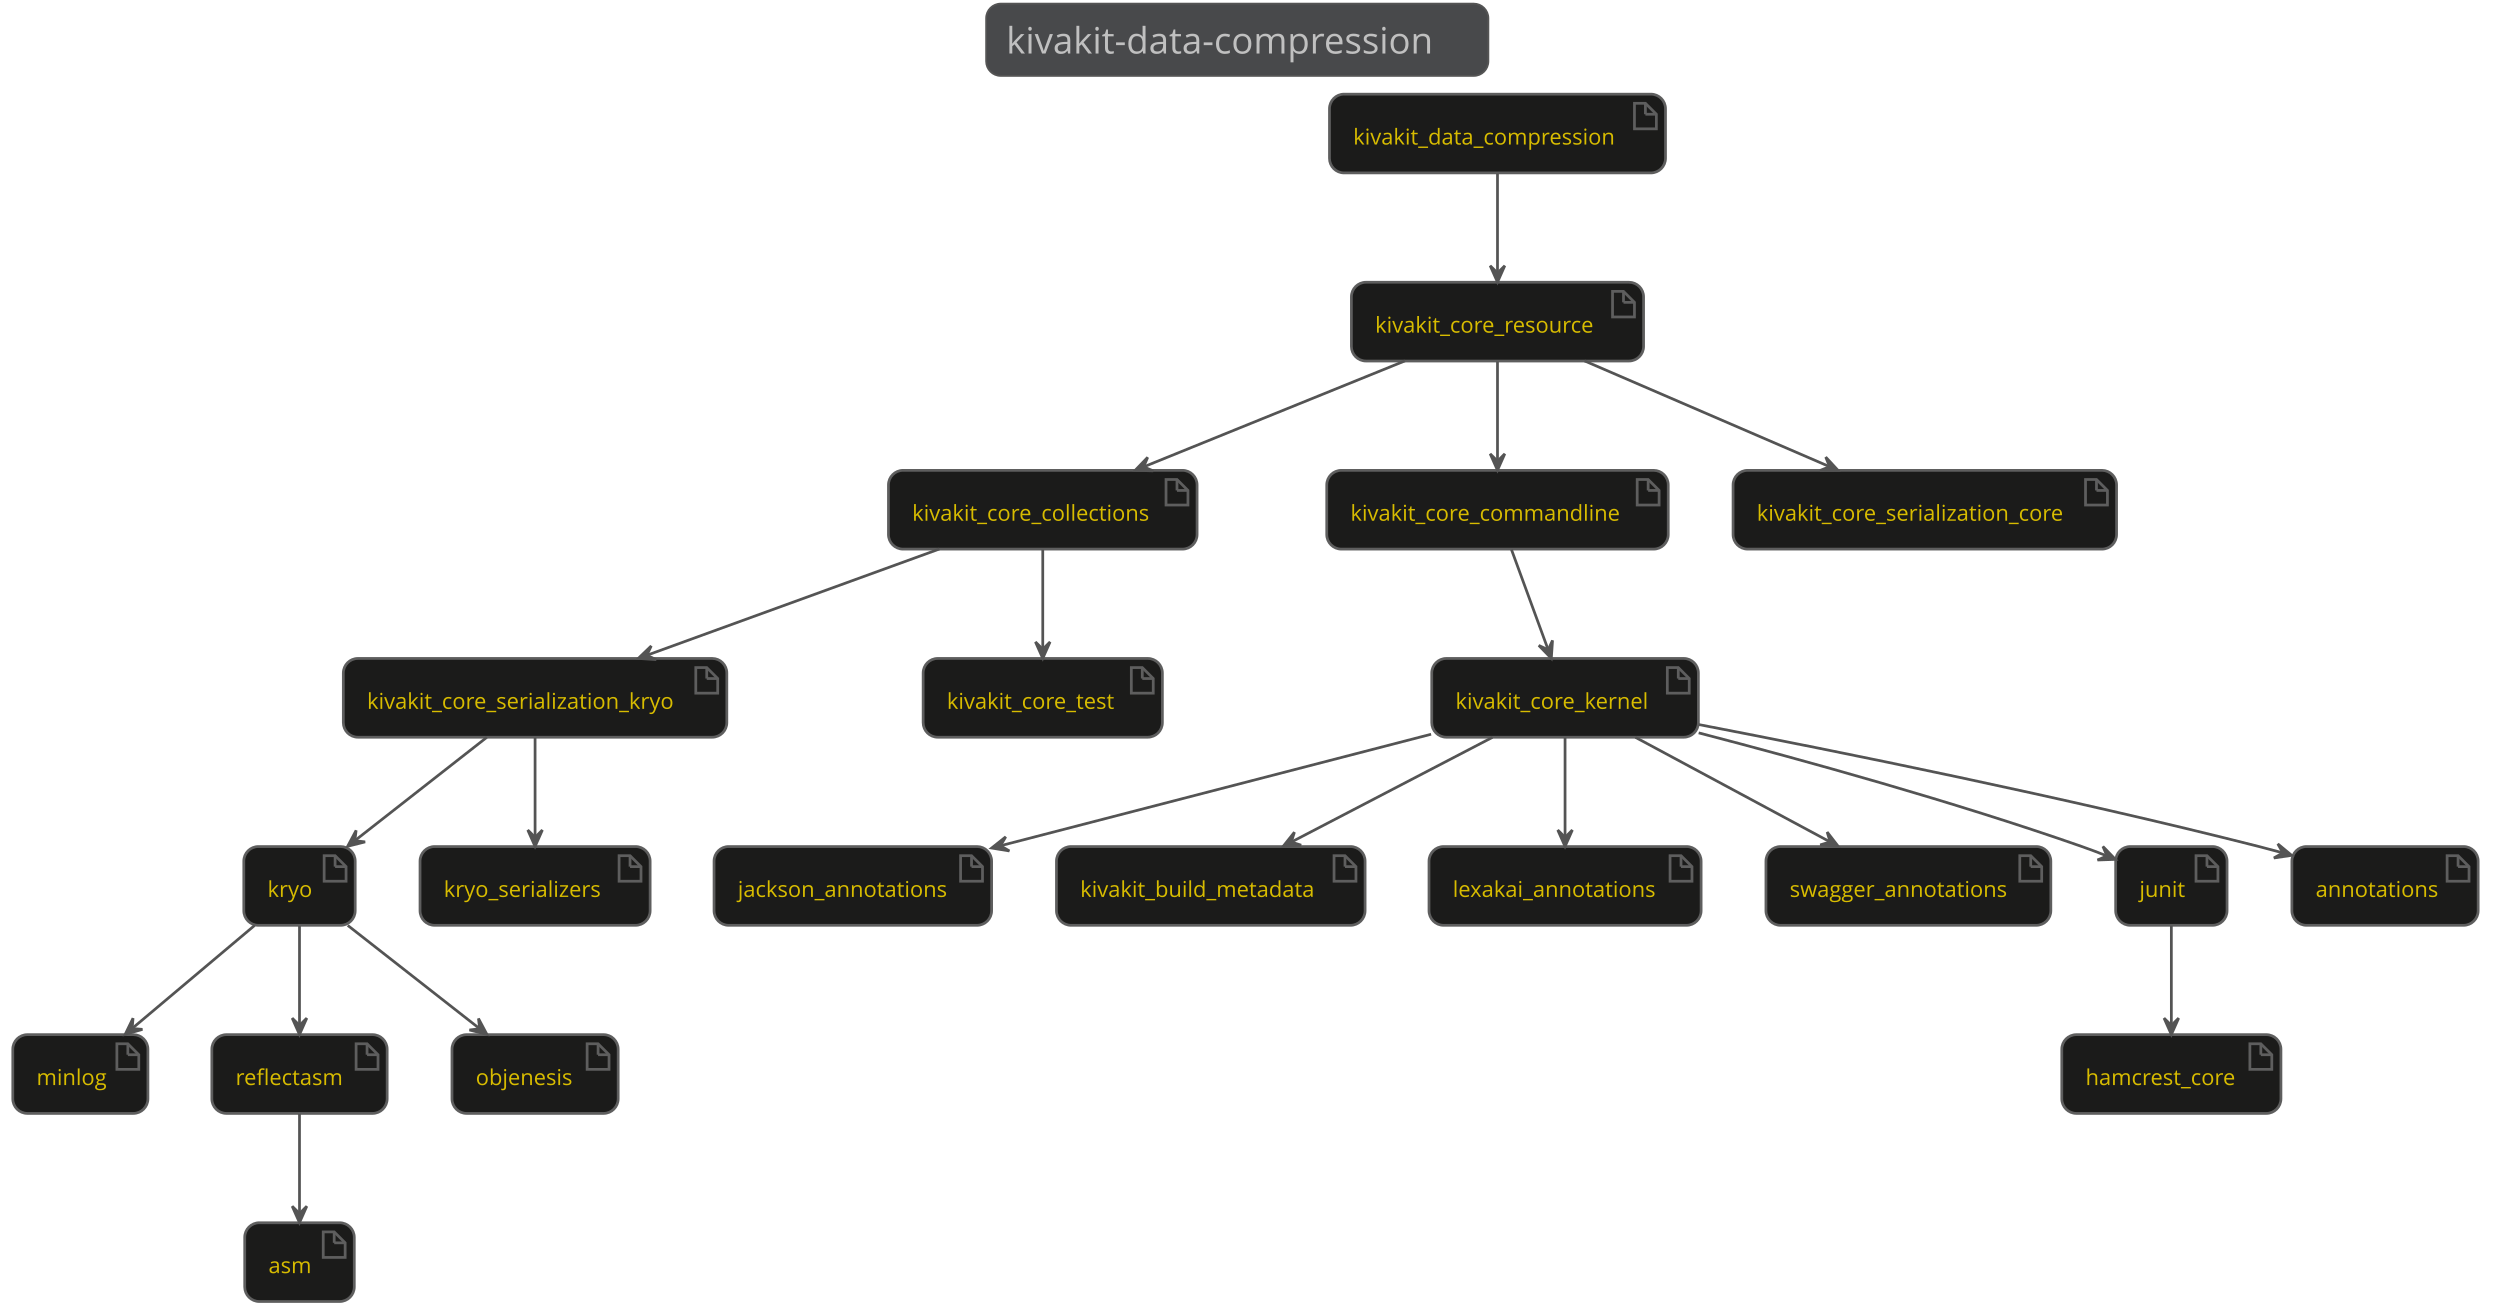
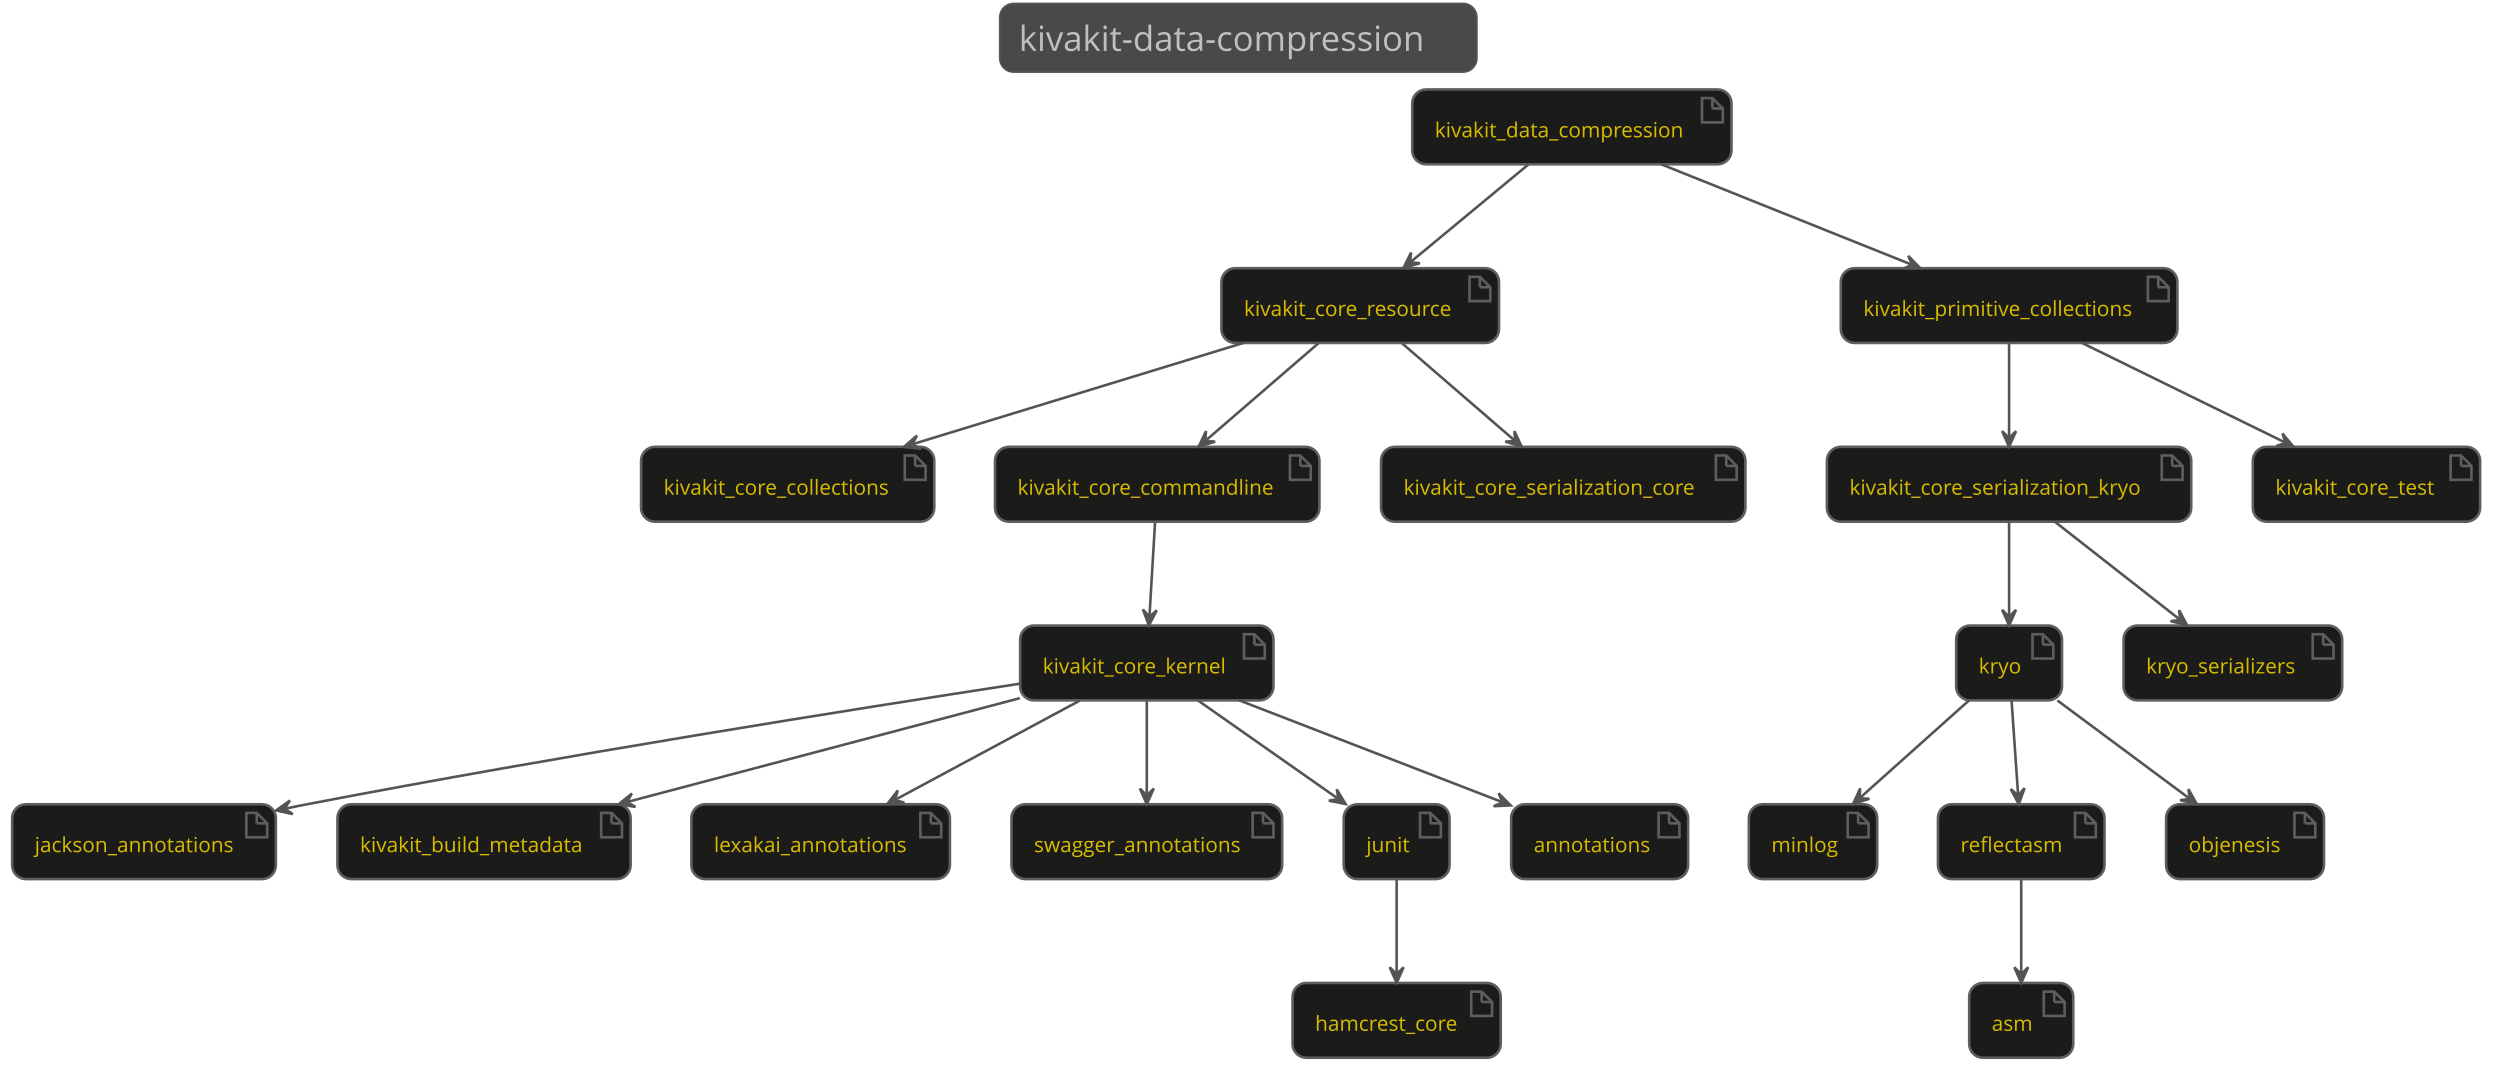
- <svg xmlns="http://www.w3.org/2000/svg" contentScriptType="application/ecmascript" contentStyleType="text/css" height="747.917px" preserveAspectRatio="none" style="width:1426px;height:747px;background:#333333;" version="1.1" viewBox="0 0 1426 747" width="1426.042px" zoomAndPan="magnify">
+ <svg xmlns="http://www.w3.org/2000/svg" contentScriptType="application/ecmascript" contentStyleType="text/css" height="640.625px" preserveAspectRatio="none" style="width:1501px;height:640px;background:#333333;" version="1.1" viewBox="0 0 1501 640" width="1501.042px" zoomAndPan="magnify">
  <defs />
  <g>
-     <rect fill="#48494B" height="41.203" rx="8.333" ry="8.333" style="stroke:#545454;stroke-width:1.042;" width="286.458" x="562.5" y="2.083" />
-     <text fill="#C0C0C0" font-family="Open Sans,Avenir,Nunito,Arial,Helvetica,SansSerif" font-size="20.833" lengthAdjust="spacing" textLength="263.542" x="573.958" y="30.558">kivakit-data-compression</text>
-     <rect fill="#1B1B1A" height="44.93" rx="8.333" ry="8.333" style="stroke:#5E5E5E;stroke-width:1.562;" width="63.542" x="139.062" y="482.87" />
-     <polygon fill="#1B1B1A" points="184.896,488.078,184.896,502.661,197.396,502.661,197.396,494.328,191.146,488.078,184.896,488.078" style="stroke:#5E5E5E;stroke-width:1.562;" />
-     <line style="stroke:#5E5E5E;stroke-width:1.562;" x1="191.146" x2="191.146" y1="488.078" y2="494.328" />
-     <line style="stroke:#5E5E5E;stroke-width:1.562;" x1="197.396" x2="191.146" y1="494.328" y2="494.328" />
-     <text fill="#D8BC00" font-family="Open Sans,Avenir,Nunito,Arial,Helvetica,SansSerif" font-size="12.5" lengthAdjust="spacing" textLength="26.042" x="152.604" y="511.621">kryo</text>
-     <rect fill="#1B1B1A" height="44.93" rx="8.333" ry="8.333" style="stroke:#5E5E5E;stroke-width:1.562;" width="77.083" x="7.292" y="590.161" />
-     <polygon fill="#1B1B1A" points="66.667,595.37,66.667,609.953,79.167,609.953,79.167,601.62,72.917,595.37,66.667,595.37" style="stroke:#5E5E5E;stroke-width:1.562;" />
-     <line style="stroke:#5E5E5E;stroke-width:1.562;" x1="72.917" x2="72.917" y1="595.37" y2="601.62" />
-     <line style="stroke:#5E5E5E;stroke-width:1.562;" x1="79.167" x2="72.917" y1="601.62" y2="601.62" />
-     <text fill="#D8BC00" font-family="Open Sans,Avenir,Nunito,Arial,Helvetica,SansSerif" font-size="12.5" lengthAdjust="spacing" textLength="39.583" x="20.833" y="618.913">minlog</text>
-     <rect fill="#1B1B1A" height="44.93" rx="8.333" ry="8.333" style="stroke:#5E5E5E;stroke-width:1.562;" width="100" x="120.833" y="590.161" />
-     <polygon fill="#1B1B1A" points="203.125,595.37,203.125,609.953,215.625,609.953,215.625,601.62,209.375,595.37,203.125,595.37" style="stroke:#5E5E5E;stroke-width:1.562;" />
-     <line style="stroke:#5E5E5E;stroke-width:1.562;" x1="209.375" x2="209.375" y1="595.37" y2="601.62" />
-     <line style="stroke:#5E5E5E;stroke-width:1.562;" x1="215.625" x2="209.375" y1="601.62" y2="601.62" />
-     <text fill="#D8BC00" font-family="Open Sans,Avenir,Nunito,Arial,Helvetica,SansSerif" font-size="12.5" lengthAdjust="spacing" textLength="62.5" x="134.375" y="618.913">reflectasm</text>
-     <rect fill="#1B1B1A" height="44.93" rx="8.333" ry="8.333" style="stroke:#5E5E5E;stroke-width:1.562;" width="158.333" x="407.292" y="482.87" />
-     <polygon fill="#1B1B1A" points="547.917,488.078,547.917,502.661,560.417,502.661,560.417,494.328,554.167,488.078,547.917,488.078" style="stroke:#5E5E5E;stroke-width:1.562;" />
-     <line style="stroke:#5E5E5E;stroke-width:1.562;" x1="554.167" x2="554.167" y1="488.078" y2="494.328" />
-     <line style="stroke:#5E5E5E;stroke-width:1.562;" x1="560.417" x2="554.167" y1="494.328" y2="494.328" />
-     <text fill="#D8BC00" font-family="Open Sans,Avenir,Nunito,Arial,Helvetica,SansSerif" font-size="12.5" lengthAdjust="spacing" textLength="120.833" x="420.833" y="511.621">jackson_annotations</text>
-     <rect fill="#1B1B1A" height="44.93" rx="8.333" ry="8.333" style="stroke:#5E5E5E;stroke-width:1.562;" width="176.042" x="602.604" y="482.87" />
-     <polygon fill="#1B1B1A" points="760.938,488.078,760.938,502.661,773.438,502.661,773.438,494.328,767.188,488.078,760.938,488.078" style="stroke:#5E5E5E;stroke-width:1.562;" />
-     <line style="stroke:#5E5E5E;stroke-width:1.562;" x1="767.188" x2="767.188" y1="488.078" y2="494.328" />
-     <line style="stroke:#5E5E5E;stroke-width:1.562;" x1="773.438" x2="767.188" y1="494.328" y2="494.328" />
-     <text fill="#D8BC00" font-family="Open Sans,Avenir,Nunito,Arial,Helvetica,SansSerif" font-size="12.5" lengthAdjust="spacing" textLength="138.542" x="616.146" y="511.621">kivakit_build_metadata</text>
-     <rect fill="#1B1B1A" height="44.93" rx="8.333" ry="8.333" style="stroke:#5E5E5E;stroke-width:1.562;" width="176.042" x="506.771" y="268.286" />
-     <polygon fill="#1B1B1A" points="665.104,273.495,665.104,288.078,677.604,288.078,677.604,279.745,671.354,273.495,665.104,273.495" style="stroke:#5E5E5E;stroke-width:1.562;" />
-     <line style="stroke:#5E5E5E;stroke-width:1.562;" x1="671.354" x2="671.354" y1="273.495" y2="279.745" />
-     <line style="stroke:#5E5E5E;stroke-width:1.562;" x1="677.604" x2="671.354" y1="279.745" y2="279.745" />
-     <text fill="#D8BC00" font-family="Open Sans,Avenir,Nunito,Arial,Helvetica,SansSerif" font-size="12.5" lengthAdjust="spacing" textLength="138.542" x="520.312" y="297.038">kivakit_core_collections</text>
-     <rect fill="#1B1B1A" height="44.93" rx="8.333" ry="8.333" style="stroke:#5E5E5E;stroke-width:1.562;" width="194.792" x="756.771" y="268.286" />
-     <polygon fill="#1B1B1A" points="933.854,273.495,933.854,288.078,946.354,288.078,946.354,279.745,940.104,273.495,933.854,273.495" style="stroke:#5E5E5E;stroke-width:1.562;" />
-     <line style="stroke:#5E5E5E;stroke-width:1.562;" x1="940.104" x2="940.104" y1="273.495" y2="279.745" />
-     <line style="stroke:#5E5E5E;stroke-width:1.562;" x1="946.354" x2="940.104" y1="279.745" y2="279.745" />
-     <text fill="#D8BC00" font-family="Open Sans,Avenir,Nunito,Arial,Helvetica,SansSerif" font-size="12.5" lengthAdjust="spacing" textLength="157.292" x="770.312" y="297.038">kivakit_core_commandline</text>
-     <rect fill="#1B1B1A" height="44.93" rx="8.333" ry="8.333" style="stroke:#5E5E5E;stroke-width:1.562;" width="152.083" x="816.667" y="375.578" />
-     <polygon fill="#1B1B1A" points="951.042,380.786,951.042,395.37,963.542,395.37,963.542,387.036,957.292,380.786,951.042,380.786" style="stroke:#5E5E5E;stroke-width:1.562;" />
-     <line style="stroke:#5E5E5E;stroke-width:1.562;" x1="957.292" x2="957.292" y1="380.786" y2="387.036" />
-     <line style="stroke:#5E5E5E;stroke-width:1.562;" x1="963.542" x2="957.292" y1="387.036" y2="387.036" />
-     <text fill="#D8BC00" font-family="Open Sans,Avenir,Nunito,Arial,Helvetica,SansSerif" font-size="12.5" lengthAdjust="spacing" textLength="114.583" x="830.208" y="404.329">kivakit_core_kernel</text>
-     <rect fill="#1B1B1A" height="44.93" rx="8.333" ry="8.333" style="stroke:#5E5E5E;stroke-width:1.562;" width="166.667" x="770.833" y="160.994" />
-     <polygon fill="#1B1B1A" points="919.792,166.203,919.792,180.786,932.292,180.786,932.292,172.453,926.042,166.203,919.792,166.203" style="stroke:#5E5E5E;stroke-width:1.562;" />
-     <line style="stroke:#5E5E5E;stroke-width:1.562;" x1="926.042" x2="926.042" y1="166.203" y2="172.453" />
-     <line style="stroke:#5E5E5E;stroke-width:1.562;" x1="932.292" x2="926.042" y1="172.453" y2="172.453" />
-     <text fill="#D8BC00" font-family="Open Sans,Avenir,Nunito,Arial,Helvetica,SansSerif" font-size="12.5" lengthAdjust="spacing" textLength="129.167" x="784.375" y="189.746">kivakit_core_resource</text>
-     <rect fill="#1B1B1A" height="44.93" rx="8.333" ry="8.333" style="stroke:#5E5E5E;stroke-width:1.562;" width="218.75" x="988.542" y="268.286" />
-     <polygon fill="#1B1B1A" points="1189.583,273.495,1189.583,288.078,1202.083,288.078,1202.083,279.745,1195.833,273.495,1189.583,273.495" style="stroke:#5E5E5E;stroke-width:1.562;" />
-     <line style="stroke:#5E5E5E;stroke-width:1.562;" x1="1195.833" x2="1195.833" y1="273.495" y2="279.745" />
-     <line style="stroke:#5E5E5E;stroke-width:1.562;" x1="1202.083" x2="1195.833" y1="279.745" y2="279.745" />
-     <text fill="#D8BC00" font-family="Open Sans,Avenir,Nunito,Arial,Helvetica,SansSerif" font-size="12.5" lengthAdjust="spacing" textLength="181.25" x="1002.083" y="297.038">kivakit_core_serialization_core</text>
-     <rect fill="#1B1B1A" height="44.93" rx="8.333" ry="8.333" style="stroke:#5E5E5E;stroke-width:1.562;" width="218.75" x="195.833" y="375.578" />
-     <polygon fill="#1B1B1A" points="396.875,380.786,396.875,395.37,409.375,395.37,409.375,387.036,403.125,380.786,396.875,380.786" style="stroke:#5E5E5E;stroke-width:1.562;" />
-     <line style="stroke:#5E5E5E;stroke-width:1.562;" x1="403.125" x2="403.125" y1="380.786" y2="387.036" />
-     <line style="stroke:#5E5E5E;stroke-width:1.562;" x1="409.375" x2="403.125" y1="387.036" y2="387.036" />
-     <text fill="#D8BC00" font-family="Open Sans,Avenir,Nunito,Arial,Helvetica,SansSerif" font-size="12.5" lengthAdjust="spacing" textLength="181.25" x="209.375" y="404.329">kivakit_core_serialization_kryo</text>
-     <rect fill="#1B1B1A" height="44.93" rx="8.333" ry="8.333" style="stroke:#5E5E5E;stroke-width:1.562;" width="136.458" x="526.562" y="375.578" />
-     <polygon fill="#1B1B1A" points="645.312,380.786,645.312,395.37,657.812,395.37,657.812,387.036,651.562,380.786,645.312,380.786" style="stroke:#5E5E5E;stroke-width:1.562;" />
-     <line style="stroke:#5E5E5E;stroke-width:1.562;" x1="651.562" x2="651.562" y1="380.786" y2="387.036" />
-     <line style="stroke:#5E5E5E;stroke-width:1.562;" x1="657.812" x2="651.562" y1="387.036" y2="387.036" />
-     <text fill="#D8BC00" font-family="Open Sans,Avenir,Nunito,Arial,Helvetica,SansSerif" font-size="12.5" lengthAdjust="spacing" textLength="98.958" x="540.104" y="404.329">kivakit_core_test</text>
-     <rect fill="#1B1B1A" height="44.93" rx="8.333" ry="8.333" style="stroke:#5E5E5E;stroke-width:1.562;" width="191.667" x="758.333" y="53.703" />
-     <polygon fill="#1B1B1A" points="932.292,58.911,932.292,73.495,944.792,73.495,944.792,65.161,938.542,58.911,932.292,58.911" style="stroke:#5E5E5E;stroke-width:1.562;" />
-     <line style="stroke:#5E5E5E;stroke-width:1.562;" x1="938.542" x2="938.542" y1="58.911" y2="65.161" />
-     <line style="stroke:#5E5E5E;stroke-width:1.562;" x1="944.792" x2="938.542" y1="65.161" y2="65.161" />
-     <text fill="#D8BC00" font-family="Open Sans,Avenir,Nunito,Arial,Helvetica,SansSerif" font-size="12.5" lengthAdjust="spacing" textLength="154.167" x="771.875" y="82.454">kivakit_data_compression</text>
-     <rect fill="#1B1B1A" height="44.93" rx="8.333" ry="8.333" style="stroke:#5E5E5E;stroke-width:1.562;" width="155.208" x="815.104" y="482.87" />
-     <polygon fill="#1B1B1A" points="952.604,488.078,952.604,502.661,965.104,502.661,965.104,494.328,958.854,488.078,952.604,488.078" style="stroke:#5E5E5E;stroke-width:1.562;" />
-     <line style="stroke:#5E5E5E;stroke-width:1.562;" x1="958.854" x2="958.854" y1="488.078" y2="494.328" />
-     <line style="stroke:#5E5E5E;stroke-width:1.562;" x1="965.104" x2="958.854" y1="494.328" y2="494.328" />
-     <text fill="#D8BC00" font-family="Open Sans,Avenir,Nunito,Arial,Helvetica,SansSerif" font-size="12.5" lengthAdjust="spacing" textLength="117.708" x="828.646" y="511.621">lexakai_annotations</text>
-     <rect fill="#1B1B1A" height="44.93" rx="8.333" ry="8.333" style="stroke:#5E5E5E;stroke-width:1.562;" width="131.25" x="239.583" y="482.87" />
-     <polygon fill="#1B1B1A" points="353.125,488.078,353.125,502.661,365.625,502.661,365.625,494.328,359.375,488.078,353.125,488.078" style="stroke:#5E5E5E;stroke-width:1.562;" />
-     <line style="stroke:#5E5E5E;stroke-width:1.562;" x1="359.375" x2="359.375" y1="488.078" y2="494.328" />
-     <line style="stroke:#5E5E5E;stroke-width:1.562;" x1="365.625" x2="359.375" y1="494.328" y2="494.328" />
-     <text fill="#D8BC00" font-family="Open Sans,Avenir,Nunito,Arial,Helvetica,SansSerif" font-size="12.5" lengthAdjust="spacing" textLength="93.75" x="253.125" y="511.621">kryo_serializers</text>
-     <rect fill="#1B1B1A" height="44.93" rx="8.333" ry="8.333" style="stroke:#5E5E5E;stroke-width:1.562;" width="162.5" x="1007.292" y="482.87" />
-     <polygon fill="#1B1B1A" points="1152.083,488.078,1152.083,502.661,1164.583,502.661,1164.583,494.328,1158.333,488.078,1152.083,488.078" style="stroke:#5E5E5E;stroke-width:1.562;" />
-     <line style="stroke:#5E5E5E;stroke-width:1.562;" x1="1158.333" x2="1158.333" y1="488.078" y2="494.328" />
-     <line style="stroke:#5E5E5E;stroke-width:1.562;" x1="1164.583" x2="1158.333" y1="494.328" y2="494.328" />
-     <text fill="#D8BC00" font-family="Open Sans,Avenir,Nunito,Arial,Helvetica,SansSerif" font-size="12.5" lengthAdjust="spacing" textLength="125" x="1020.833" y="511.621">swagger_annotations</text>
-     <rect fill="#1B1B1A" height="44.93" rx="8.333" ry="8.333" style="stroke:#5E5E5E;stroke-width:1.562;" width="63.542" x="1206.771" y="482.87" />
-     <polygon fill="#1B1B1A" points="1252.604,488.078,1252.604,502.661,1265.104,502.661,1265.104,494.328,1258.854,488.078,1252.604,488.078" style="stroke:#5E5E5E;stroke-width:1.562;" />
-     <line style="stroke:#5E5E5E;stroke-width:1.562;" x1="1258.854" x2="1258.854" y1="488.078" y2="494.328" />
-     <line style="stroke:#5E5E5E;stroke-width:1.562;" x1="1265.104" x2="1258.854" y1="494.328" y2="494.328" />
-     <text fill="#D8BC00" font-family="Open Sans,Avenir,Nunito,Arial,Helvetica,SansSerif" font-size="12.5" lengthAdjust="spacing" textLength="26.042" x="1220.312" y="511.621">junit</text>
-     <rect fill="#1B1B1A" height="44.93" rx="8.333" ry="8.333" style="stroke:#5E5E5E;stroke-width:1.562;" width="125" x="1176.042" y="590.161" />
-     <polygon fill="#1B1B1A" points="1283.333,595.37,1283.333,609.953,1295.833,609.953,1295.833,601.62,1289.583,595.37,1283.333,595.37" style="stroke:#5E5E5E;stroke-width:1.562;" />
-     <line style="stroke:#5E5E5E;stroke-width:1.562;" x1="1289.583" x2="1289.583" y1="595.37" y2="601.62" />
-     <line style="stroke:#5E5E5E;stroke-width:1.562;" x1="1295.833" x2="1289.583" y1="601.62" y2="601.62" />
-     <text fill="#D8BC00" font-family="Open Sans,Avenir,Nunito,Arial,Helvetica,SansSerif" font-size="12.5" lengthAdjust="spacing" textLength="87.5" x="1189.583" y="618.913">hamcrest_core</text>
-     <rect fill="#1B1B1A" height="44.93" rx="8.333" ry="8.333" style="stroke:#5E5E5E;stroke-width:1.562;" width="106.25" x="1307.292" y="482.87" />
-     <polygon fill="#1B1B1A" points="1395.833,488.078,1395.833,502.661,1408.333,502.661,1408.333,494.328,1402.083,488.078,1395.833,488.078" style="stroke:#5E5E5E;stroke-width:1.562;" />
-     <line style="stroke:#5E5E5E;stroke-width:1.562;" x1="1402.083" x2="1402.083" y1="488.078" y2="494.328" />
-     <line style="stroke:#5E5E5E;stroke-width:1.562;" x1="1408.333" x2="1402.083" y1="494.328" y2="494.328" />
-     <text fill="#D8BC00" font-family="Open Sans,Avenir,Nunito,Arial,Helvetica,SansSerif" font-size="12.5" lengthAdjust="spacing" textLength="68.75" x="1320.833" y="511.621">annotations</text>
-     <rect fill="#1B1B1A" height="44.93" rx="8.333" ry="8.333" style="stroke:#5E5E5E;stroke-width:1.562;" width="94.792" x="257.812" y="590.161" />
-     <polygon fill="#1B1B1A" points="334.896,595.37,334.896,609.953,347.396,609.953,347.396,601.62,341.146,595.37,334.896,595.37" style="stroke:#5E5E5E;stroke-width:1.562;" />
-     <line style="stroke:#5E5E5E;stroke-width:1.562;" x1="341.146" x2="341.146" y1="595.37" y2="601.62" />
-     <line style="stroke:#5E5E5E;stroke-width:1.562;" x1="347.396" x2="341.146" y1="601.62" y2="601.62" />
-     <text fill="#D8BC00" font-family="Open Sans,Avenir,Nunito,Arial,Helvetica,SansSerif" font-size="12.5" lengthAdjust="spacing" textLength="57.292" x="271.354" y="618.913">objenesis</text>
-     <rect fill="#1B1B1A" height="44.93" rx="8.333" ry="8.333" style="stroke:#5E5E5E;stroke-width:1.562;" width="62.5" x="139.583" y="697.453" />
-     <polygon fill="#1B1B1A" points="184.375,702.661,184.375,717.245,196.875,717.245,196.875,708.911,190.625,702.661,184.375,702.661" style="stroke:#5E5E5E;stroke-width:1.562;" />
-     <line style="stroke:#5E5E5E;stroke-width:1.562;" x1="190.625" x2="190.625" y1="702.661" y2="708.911" />
-     <line style="stroke:#5E5E5E;stroke-width:1.562;" x1="196.875" x2="190.625" y1="708.911" y2="708.911" />
-     <text fill="#D8BC00" font-family="Open Sans,Avenir,Nunito,Arial,Helvetica,SansSerif" font-size="12.5" lengthAdjust="spacing" textLength="25" x="153.125" y="726.204">asm</text>
-     <path d="M1238.542,528.109 C1238.542,544.578 1238.542,567.276 1238.542,584.828 " fill="none" id="junit-to-hamcrest_core" style="stroke:#545454;stroke-width:1.562;" />
-     <polygon fill="#545454" points="1238.542,590.109,1242.708,580.734,1238.542,584.901,1234.375,580.734,1238.542,590.109" style="stroke:#545454;stroke-width:1.562;" />
-     <path d="M535.844,313.14 C487.396,330.745 418.885,355.63 369.135,373.703 " fill="none" id="kivakit_core_collections-to-kivakit_core_serialization_kryo" style="stroke:#545454;stroke-width:1.562;" />
-     <polygon fill="#545454" points="364.073,375.546,374.306,376.276,368.971,373.775,371.472,368.44,364.073,375.546" style="stroke:#545454;stroke-width:1.562;" />
-     <path d="M594.792,313.526 C594.792,329.995 594.792,352.692 594.792,370.245 " fill="none" id="kivakit_core_collections-to-kivakit_core_test" style="stroke:#545454;stroke-width:1.562;" />
-     <polygon fill="#545454" points="594.792,375.526,598.958,366.151,594.792,370.317,590.625,366.151,594.792,375.526" style="stroke:#545454;stroke-width:1.562;" />
-     <path d="M862.156,313.526 C868.188,329.995 876.5,352.692 882.938,370.245 " fill="none" id="kivakit_core_commandline-to-kivakit_core_kernel" style="stroke:#545454;stroke-width:1.562;" />
-     <polygon fill="#545454" points="884.865,375.526,885.557,365.29,883.075,370.635,877.731,368.153,884.865,375.526" style="stroke:#545454;stroke-width:1.562;" />
-     <path d="M969.01,413.296 C1049.031,428.713 1178.25,454.849 1288.542,482.87 C1292.896,483.974 1297.375,485.171 1301.885,486.411 " fill="none" id="kivakit_core_kernel-to-annotations" style="stroke:#545454;stroke-width:1.562;" />
-     <polygon fill="#545454" points="1307.167,487.89,1299.256,481.358,1302.15,486.491,1297.017,489.385,1307.167,487.89" style="stroke:#545454;stroke-width:1.562;" />
-     <path d="M816.292,418.807 C746.375,436.911 643.104,463.651 570.802,482.38 " fill="none" id="kivakit_core_kernel-to-jackson_annotations" style="stroke:#545454;stroke-width:1.562;" />
-     <polygon fill="#545454" points="565.646,483.713,575.767,485.391,570.687,482.405,573.673,477.325,565.646,483.713" style="stroke:#545454;stroke-width:1.562;" />
-     <path d="M968.917,418.026 C1028.896,433.62 1114.302,457.245 1187.5,482.87 C1192.094,484.474 1196.865,486.286 1201.573,488.151 " fill="none" id="kivakit_core_kernel-to-junit" style="stroke:#545454;stroke-width:1.562;" />
-     <polygon fill="#545454" points="1206.635,490.192,1199.506,482.815,1201.807,488.24,1196.382,490.541,1206.635,490.192" style="stroke:#545454;stroke-width:1.562;" />
-     <path d="M851.323,420.557 C818.083,437.859 771.427,462.151 736.948,480.109 " fill="none" id="kivakit_core_kernel-to-kivakit_build_metadata" style="stroke:#545454;stroke-width:1.562;" />
-     <polygon fill="#545454" points="731.948,482.713,742.187,482.077,736.567,480.307,738.338,474.687,731.948,482.713" style="stroke:#545454;stroke-width:1.562;" />
-     <path d="M892.708,420.817 C892.708,437.286 892.708,459.984 892.708,477.536 " fill="none" id="kivakit_core_kernel-to-lexakai_annotations" style="stroke:#545454;stroke-width:1.562;" />
-     <polygon fill="#545454" points="892.708,482.817,896.875,473.442,892.708,477.609,888.542,473.442,892.708,482.817" style="stroke:#545454;stroke-width:1.562;" />
-     <path d="M932.812,420.557 C965.021,437.859 1010.24,462.151 1043.656,480.109 " fill="none" id="kivakit_core_kernel-to-swagger_annotations" style="stroke:#545454;stroke-width:1.562;" />
-     <polygon fill="#545454" points="1048.49,482.713,1042.214,474.598,1043.905,480.242,1038.26,481.933,1048.49,482.713" style="stroke:#545454;stroke-width:1.562;" />
-     <path d="M801.365,205.849 C758.146,223.38 697.115,248.14 652.594,266.192 " fill="none" id="kivakit_core_resource-to-kivakit_core_collections" style="stroke:#545454;stroke-width:1.562;" />
-     <polygon fill="#545454" points="647.521,268.255,657.775,268.576,652.344,266.29,654.631,260.859,647.521,268.255" style="stroke:#545454;stroke-width:1.562;" />
-     <path d="M854.167,206.234 C854.167,222.703 854.167,245.401 854.167,262.953 " fill="none" id="kivakit_core_resource-to-kivakit_core_commandline" style="stroke:#545454;stroke-width:1.562;" />
-     <polygon fill="#545454" points="854.167,268.234,858.333,258.859,854.167,263.026,850,258.859,854.167,268.234" style="stroke:#545454;stroke-width:1.562;" />
-     <path d="M903.792,205.849 C944.312,223.338 1001.531,248.036 1043.344,266.088 " fill="none" id="kivakit_core_resource-to-kivakit_core_serialization_core" style="stroke:#545454;stroke-width:1.562;" />
-     <polygon fill="#545454" points="1048.365,268.255,1041.397,260.724,1043.58,266.198,1038.106,268.38,1048.365,268.255" style="stroke:#545454;stroke-width:1.562;" />
-     <path d="M277.688,420.557 C255.865,437.651 225.323,461.557 202.49,479.442 " fill="none" id="kivakit_core_serialization_kryo-to-kryo" style="stroke:#545454;stroke-width:1.562;" />
-     <polygon fill="#545454" points="198.312,482.713,208.263,480.217,202.414,479.503,203.127,473.654,198.312,482.713" style="stroke:#545454;stroke-width:1.562;" />
-     <path d="M305.208,420.817 C305.208,437.286 305.208,459.984 305.208,477.536 " fill="none" id="kivakit_core_serialization_kryo-to-kryo_serializers" style="stroke:#545454;stroke-width:1.562;" />
-     <polygon fill="#545454" points="305.208,482.817,309.375,473.442,305.208,477.609,301.042,473.442,305.208,482.817" style="stroke:#545454;stroke-width:1.562;" />
-     <path d="M854.167,98.942 C854.167,115.411 854.167,138.109 854.167,155.661 " fill="none" id="kivakit_data_compression-to-kivakit_core_resource" style="stroke:#545454;stroke-width:1.562;" />
-     <polygon fill="#545454" points="854.167,160.942,858.333,151.567,854.167,155.734,850,151.567,854.167,160.942" style="stroke:#545454;stroke-width:1.562;" />
-     <path d="M145.24,527.849 C125.01,544.87 96.76,568.651 75.542,586.515 " fill="none" id="kryo-to-minlog" style="stroke:#545454;stroke-width:1.562;" />
-     <polygon fill="#545454" points="71.396,590.005,81.25,587.15,75.379,586.649,75.88,580.777,71.396,590.005" style="stroke:#545454;stroke-width:1.562;" />
-     <path d="M198.354,527.849 C220.177,544.942 250.719,568.849 273.552,586.734 " fill="none" id="kryo-to-objenesis" style="stroke:#545454;stroke-width:1.562;" />
-     <polygon fill="#545454" points="277.729,590.005,272.914,580.946,273.628,586.795,267.778,587.508,277.729,590.005" style="stroke:#545454;stroke-width:1.562;" />
-     <path d="M170.833,528.109 C170.833,544.578 170.833,567.276 170.833,584.828 " fill="none" id="kryo-to-reflectasm" style="stroke:#545454;stroke-width:1.562;" />
-     <polygon fill="#545454" points="170.833,590.109,175,580.734,170.833,584.901,166.667,580.734,170.833,590.109" style="stroke:#545454;stroke-width:1.562;" />
-     <path d="M170.833,635.401 C170.833,651.87 170.833,674.567 170.833,692.12 " fill="none" id="reflectasm-to-asm" style="stroke:#545454;stroke-width:1.562;" />
-     <polygon fill="#545454" points="170.833,697.401,175,688.026,170.833,692.192,166.667,688.026,170.833,697.401" style="stroke:#545454;stroke-width:1.562;" />
+     <rect fill="#48494B" height="41.203" rx="8.333" ry="8.333" style="stroke:#545454;stroke-width:1.042;" width="286.458" x="600.26" y="2.083" />
+     <text fill="#C0C0C0" font-family="Open Sans,Avenir,Nunito,Arial,Helvetica,SansSerif" font-size="20.833" lengthAdjust="spacing" textLength="263.542" x="611.719" y="30.558">kivakit-data-compression</text>
+     <rect fill="#1B1B1A" height="44.93" rx="8.333" ry="8.333" style="stroke:#5E5E5E;stroke-width:1.562;" width="63.542" x="1174.479" y="375.578" />
+     <polygon fill="#1B1B1A" points="1220.312,380.786,1220.312,395.37,1232.812,395.37,1232.812,387.036,1226.562,380.786,1220.312,380.786" style="stroke:#5E5E5E;stroke-width:1.562;" />
+     <line style="stroke:#5E5E5E;stroke-width:1.562;" x1="1226.562" x2="1226.562" y1="380.786" y2="387.036" />
+     <line style="stroke:#5E5E5E;stroke-width:1.562;" x1="1232.812" x2="1226.562" y1="387.036" y2="387.036" />
+     <text fill="#D8BC00" font-family="Open Sans,Avenir,Nunito,Arial,Helvetica,SansSerif" font-size="12.5" lengthAdjust="spacing" textLength="26.042" x="1188.021" y="404.329">kryo</text>
+     <rect fill="#1B1B1A" height="44.93" rx="8.333" ry="8.333" style="stroke:#5E5E5E;stroke-width:1.562;" width="77.083" x="1050" y="482.87" />
+     <polygon fill="#1B1B1A" points="1109.375,488.078,1109.375,502.661,1121.875,502.661,1121.875,494.328,1115.625,488.078,1109.375,488.078" style="stroke:#5E5E5E;stroke-width:1.562;" />
+     <line style="stroke:#5E5E5E;stroke-width:1.562;" x1="1115.625" x2="1115.625" y1="488.078" y2="494.328" />
+     <line style="stroke:#5E5E5E;stroke-width:1.562;" x1="1121.875" x2="1115.625" y1="494.328" y2="494.328" />
+     <text fill="#D8BC00" font-family="Open Sans,Avenir,Nunito,Arial,Helvetica,SansSerif" font-size="12.5" lengthAdjust="spacing" textLength="39.583" x="1063.542" y="511.621">minlog</text>
+     <rect fill="#1B1B1A" height="44.93" rx="8.333" ry="8.333" style="stroke:#5E5E5E;stroke-width:1.562;" width="100" x="1163.542" y="482.87" />
+     <polygon fill="#1B1B1A" points="1245.833,488.078,1245.833,502.661,1258.333,502.661,1258.333,494.328,1252.083,488.078,1245.833,488.078" style="stroke:#5E5E5E;stroke-width:1.562;" />
+     <line style="stroke:#5E5E5E;stroke-width:1.562;" x1="1252.083" x2="1252.083" y1="488.078" y2="494.328" />
+     <line style="stroke:#5E5E5E;stroke-width:1.562;" x1="1258.333" x2="1252.083" y1="494.328" y2="494.328" />
+     <text fill="#D8BC00" font-family="Open Sans,Avenir,Nunito,Arial,Helvetica,SansSerif" font-size="12.5" lengthAdjust="spacing" textLength="62.5" x="1177.083" y="511.621">reflectasm</text>
+     <rect fill="#1B1B1A" height="44.93" rx="8.333" ry="8.333" style="stroke:#5E5E5E;stroke-width:1.562;" width="158.333" x="7.292" y="482.87" />
+     <polygon fill="#1B1B1A" points="147.917,488.078,147.917,502.661,160.417,502.661,160.417,494.328,154.167,488.078,147.917,488.078" style="stroke:#5E5E5E;stroke-width:1.562;" />
+     <line style="stroke:#5E5E5E;stroke-width:1.562;" x1="154.167" x2="154.167" y1="488.078" y2="494.328" />
+     <line style="stroke:#5E5E5E;stroke-width:1.562;" x1="160.417" x2="154.167" y1="494.328" y2="494.328" />
+     <text fill="#D8BC00" font-family="Open Sans,Avenir,Nunito,Arial,Helvetica,SansSerif" font-size="12.5" lengthAdjust="spacing" textLength="120.833" x="20.833" y="511.621">jackson_annotations</text>
+     <rect fill="#1B1B1A" height="44.93" rx="8.333" ry="8.333" style="stroke:#5E5E5E;stroke-width:1.562;" width="176.042" x="202.604" y="482.87" />
+     <polygon fill="#1B1B1A" points="360.938,488.078,360.938,502.661,373.438,502.661,373.438,494.328,367.188,488.078,360.938,488.078" style="stroke:#5E5E5E;stroke-width:1.562;" />
+     <line style="stroke:#5E5E5E;stroke-width:1.562;" x1="367.188" x2="367.188" y1="488.078" y2="494.328" />
+     <line style="stroke:#5E5E5E;stroke-width:1.562;" x1="373.438" x2="367.188" y1="494.328" y2="494.328" />
+     <text fill="#D8BC00" font-family="Open Sans,Avenir,Nunito,Arial,Helvetica,SansSerif" font-size="12.5" lengthAdjust="spacing" textLength="138.542" x="216.146" y="511.621">kivakit_build_metadata</text>
+     <rect fill="#1B1B1A" height="44.93" rx="8.333" ry="8.333" style="stroke:#5E5E5E;stroke-width:1.562;" width="176.042" x="384.896" y="268.286" />
+     <polygon fill="#1B1B1A" points="543.229,273.495,543.229,288.078,555.729,288.078,555.729,279.745,549.479,273.495,543.229,273.495" style="stroke:#5E5E5E;stroke-width:1.562;" />
+     <line style="stroke:#5E5E5E;stroke-width:1.562;" x1="549.479" x2="549.479" y1="273.495" y2="279.745" />
+     <line style="stroke:#5E5E5E;stroke-width:1.562;" x1="555.729" x2="549.479" y1="279.745" y2="279.745" />
+     <text fill="#D8BC00" font-family="Open Sans,Avenir,Nunito,Arial,Helvetica,SansSerif" font-size="12.5" lengthAdjust="spacing" textLength="138.542" x="398.438" y="297.038">kivakit_core_collections</text>
+     <rect fill="#1B1B1A" height="44.93" rx="8.333" ry="8.333" style="stroke:#5E5E5E;stroke-width:1.562;" width="194.792" x="597.396" y="268.286" />
+     <polygon fill="#1B1B1A" points="774.479,273.495,774.479,288.078,786.979,288.078,786.979,279.745,780.729,273.495,774.479,273.495" style="stroke:#5E5E5E;stroke-width:1.562;" />
+     <line style="stroke:#5E5E5E;stroke-width:1.562;" x1="780.729" x2="780.729" y1="273.495" y2="279.745" />
+     <line style="stroke:#5E5E5E;stroke-width:1.562;" x1="786.979" x2="780.729" y1="279.745" y2="279.745" />
+     <text fill="#D8BC00" font-family="Open Sans,Avenir,Nunito,Arial,Helvetica,SansSerif" font-size="12.5" lengthAdjust="spacing" textLength="157.292" x="610.938" y="297.038">kivakit_core_commandline</text>
+     <rect fill="#1B1B1A" height="44.93" rx="8.333" ry="8.333" style="stroke:#5E5E5E;stroke-width:1.562;" width="152.083" x="612.5" y="375.578" />
+     <polygon fill="#1B1B1A" points="746.875,380.786,746.875,395.37,759.375,395.37,759.375,387.036,753.125,380.786,746.875,380.786" style="stroke:#5E5E5E;stroke-width:1.562;" />
+     <line style="stroke:#5E5E5E;stroke-width:1.562;" x1="753.125" x2="753.125" y1="380.786" y2="387.036" />
+     <line style="stroke:#5E5E5E;stroke-width:1.562;" x1="759.375" x2="753.125" y1="387.036" y2="387.036" />
+     <text fill="#D8BC00" font-family="Open Sans,Avenir,Nunito,Arial,Helvetica,SansSerif" font-size="12.5" lengthAdjust="spacing" textLength="114.583" x="626.042" y="404.329">kivakit_core_kernel</text>
+     <rect fill="#1B1B1A" height="44.93" rx="8.333" ry="8.333" style="stroke:#5E5E5E;stroke-width:1.562;" width="166.667" x="733.333" y="160.994" />
+     <polygon fill="#1B1B1A" points="882.292,166.203,882.292,180.786,894.792,180.786,894.792,172.453,888.542,166.203,882.292,166.203" style="stroke:#5E5E5E;stroke-width:1.562;" />
+     <line style="stroke:#5E5E5E;stroke-width:1.562;" x1="888.542" x2="888.542" y1="166.203" y2="172.453" />
+     <line style="stroke:#5E5E5E;stroke-width:1.562;" x1="894.792" x2="888.542" y1="172.453" y2="172.453" />
+     <text fill="#D8BC00" font-family="Open Sans,Avenir,Nunito,Arial,Helvetica,SansSerif" font-size="12.5" lengthAdjust="spacing" textLength="129.167" x="746.875" y="189.746">kivakit_core_resource</text>
+     <rect fill="#1B1B1A" height="44.93" rx="8.333" ry="8.333" style="stroke:#5E5E5E;stroke-width:1.562;" width="218.75" x="829.167" y="268.286" />
+     <polygon fill="#1B1B1A" points="1030.208,273.495,1030.208,288.078,1042.708,288.078,1042.708,279.745,1036.458,273.495,1030.208,273.495" style="stroke:#5E5E5E;stroke-width:1.562;" />
+     <line style="stroke:#5E5E5E;stroke-width:1.562;" x1="1036.458" x2="1036.458" y1="273.495" y2="279.745" />
+     <line style="stroke:#5E5E5E;stroke-width:1.562;" x1="1042.708" x2="1036.458" y1="279.745" y2="279.745" />
+     <text fill="#D8BC00" font-family="Open Sans,Avenir,Nunito,Arial,Helvetica,SansSerif" font-size="12.5" lengthAdjust="spacing" textLength="181.25" x="842.708" y="297.038">kivakit_core_serialization_core</text>
+     <rect fill="#1B1B1A" height="44.93" rx="8.333" ry="8.333" style="stroke:#5E5E5E;stroke-width:1.562;" width="218.75" x="1096.875" y="268.286" />
+     <polygon fill="#1B1B1A" points="1297.917,273.495,1297.917,288.078,1310.417,288.078,1310.417,279.745,1304.167,273.495,1297.917,273.495" style="stroke:#5E5E5E;stroke-width:1.562;" />
+     <line style="stroke:#5E5E5E;stroke-width:1.562;" x1="1304.167" x2="1304.167" y1="273.495" y2="279.745" />
+     <line style="stroke:#5E5E5E;stroke-width:1.562;" x1="1310.417" x2="1304.167" y1="279.745" y2="279.745" />
+     <text fill="#D8BC00" font-family="Open Sans,Avenir,Nunito,Arial,Helvetica,SansSerif" font-size="12.5" lengthAdjust="spacing" textLength="181.25" x="1110.417" y="297.038">kivakit_core_serialization_kryo</text>
+     <rect fill="#1B1B1A" height="44.93" rx="8.333" ry="8.333" style="stroke:#5E5E5E;stroke-width:1.562;" width="136.458" x="1352.604" y="268.286" />
+     <polygon fill="#1B1B1A" points="1471.354,273.495,1471.354,288.078,1483.854,288.078,1483.854,279.745,1477.604,273.495,1471.354,273.495" style="stroke:#5E5E5E;stroke-width:1.562;" />
+     <line style="stroke:#5E5E5E;stroke-width:1.562;" x1="1477.604" x2="1477.604" y1="273.495" y2="279.745" />
+     <line style="stroke:#5E5E5E;stroke-width:1.562;" x1="1483.854" x2="1477.604" y1="279.745" y2="279.745" />
+     <text fill="#D8BC00" font-family="Open Sans,Avenir,Nunito,Arial,Helvetica,SansSerif" font-size="12.5" lengthAdjust="spacing" textLength="98.958" x="1366.146" y="297.038">kivakit_core_test</text>
+     <rect fill="#1B1B1A" height="44.93" rx="8.333" ry="8.333" style="stroke:#5E5E5E;stroke-width:1.562;" width="191.667" x="847.917" y="53.703" />
+     <polygon fill="#1B1B1A" points="1021.875,58.911,1021.875,73.495,1034.375,73.495,1034.375,65.161,1028.125,58.911,1021.875,58.911" style="stroke:#5E5E5E;stroke-width:1.562;" />
+     <line style="stroke:#5E5E5E;stroke-width:1.562;" x1="1028.125" x2="1028.125" y1="58.911" y2="65.161" />
+     <line style="stroke:#5E5E5E;stroke-width:1.562;" x1="1034.375" x2="1028.125" y1="65.161" y2="65.161" />
+     <text fill="#D8BC00" font-family="Open Sans,Avenir,Nunito,Arial,Helvetica,SansSerif" font-size="12.5" lengthAdjust="spacing" textLength="154.167" x="861.458" y="82.454">kivakit_data_compression</text>
+     <rect fill="#1B1B1A" height="44.93" rx="8.333" ry="8.333" style="stroke:#5E5E5E;stroke-width:1.562;" width="202.083" x="1105.208" y="160.994" />
+     <polygon fill="#1B1B1A" points="1289.583,166.203,1289.583,180.786,1302.083,180.786,1302.083,172.453,1295.833,166.203,1289.583,166.203" style="stroke:#5E5E5E;stroke-width:1.562;" />
+     <line style="stroke:#5E5E5E;stroke-width:1.562;" x1="1295.833" x2="1295.833" y1="166.203" y2="172.453" />
+     <line style="stroke:#5E5E5E;stroke-width:1.562;" x1="1302.083" x2="1295.833" y1="172.453" y2="172.453" />
+     <text fill="#D8BC00" font-family="Open Sans,Avenir,Nunito,Arial,Helvetica,SansSerif" font-size="12.5" lengthAdjust="spacing" textLength="164.583" x="1118.75" y="189.746">kivakit_primitive_collections</text>
+     <rect fill="#1B1B1A" height="44.93" rx="8.333" ry="8.333" style="stroke:#5E5E5E;stroke-width:1.562;" width="155.208" x="415.104" y="482.87" />
+     <polygon fill="#1B1B1A" points="552.604,488.078,552.604,502.661,565.104,502.661,565.104,494.328,558.854,488.078,552.604,488.078" style="stroke:#5E5E5E;stroke-width:1.562;" />
+     <line style="stroke:#5E5E5E;stroke-width:1.562;" x1="558.854" x2="558.854" y1="488.078" y2="494.328" />
+     <line style="stroke:#5E5E5E;stroke-width:1.562;" x1="565.104" x2="558.854" y1="494.328" y2="494.328" />
+     <text fill="#D8BC00" font-family="Open Sans,Avenir,Nunito,Arial,Helvetica,SansSerif" font-size="12.5" lengthAdjust="spacing" textLength="117.708" x="428.646" y="511.621">lexakai_annotations</text>
+     <rect fill="#1B1B1A" height="44.93" rx="8.333" ry="8.333" style="stroke:#5E5E5E;stroke-width:1.562;" width="131.25" x="1275" y="375.578" />
+     <polygon fill="#1B1B1A" points="1388.542,380.786,1388.542,395.37,1401.042,395.37,1401.042,387.036,1394.792,380.786,1388.542,380.786" style="stroke:#5E5E5E;stroke-width:1.562;" />
+     <line style="stroke:#5E5E5E;stroke-width:1.562;" x1="1394.792" x2="1394.792" y1="380.786" y2="387.036" />
+     <line style="stroke:#5E5E5E;stroke-width:1.562;" x1="1401.042" x2="1394.792" y1="387.036" y2="387.036" />
+     <text fill="#D8BC00" font-family="Open Sans,Avenir,Nunito,Arial,Helvetica,SansSerif" font-size="12.5" lengthAdjust="spacing" textLength="93.75" x="1288.542" y="404.329">kryo_serializers</text>
+     <rect fill="#1B1B1A" height="44.93" rx="8.333" ry="8.333" style="stroke:#5E5E5E;stroke-width:1.562;" width="162.5" x="607.292" y="482.87" />
+     <polygon fill="#1B1B1A" points="752.083,488.078,752.083,502.661,764.583,502.661,764.583,494.328,758.333,488.078,752.083,488.078" style="stroke:#5E5E5E;stroke-width:1.562;" />
+     <line style="stroke:#5E5E5E;stroke-width:1.562;" x1="758.333" x2="758.333" y1="488.078" y2="494.328" />
+     <line style="stroke:#5E5E5E;stroke-width:1.562;" x1="764.583" x2="758.333" y1="494.328" y2="494.328" />
+     <text fill="#D8BC00" font-family="Open Sans,Avenir,Nunito,Arial,Helvetica,SansSerif" font-size="12.5" lengthAdjust="spacing" textLength="125" x="620.833" y="511.621">swagger_annotations</text>
+     <rect fill="#1B1B1A" height="44.93" rx="8.333" ry="8.333" style="stroke:#5E5E5E;stroke-width:1.562;" width="63.542" x="806.771" y="482.87" />
+     <polygon fill="#1B1B1A" points="852.604,488.078,852.604,502.661,865.104,502.661,865.104,494.328,858.854,488.078,852.604,488.078" style="stroke:#5E5E5E;stroke-width:1.562;" />
+     <line style="stroke:#5E5E5E;stroke-width:1.562;" x1="858.854" x2="858.854" y1="488.078" y2="494.328" />
+     <line style="stroke:#5E5E5E;stroke-width:1.562;" x1="865.104" x2="858.854" y1="494.328" y2="494.328" />
+     <text fill="#D8BC00" font-family="Open Sans,Avenir,Nunito,Arial,Helvetica,SansSerif" font-size="12.5" lengthAdjust="spacing" textLength="26.042" x="820.312" y="511.621">junit</text>
+     <rect fill="#1B1B1A" height="44.93" rx="8.333" ry="8.333" style="stroke:#5E5E5E;stroke-width:1.562;" width="125" x="776.042" y="590.161" />
+     <polygon fill="#1B1B1A" points="883.333,595.37,883.333,609.953,895.833,609.953,895.833,601.62,889.583,595.37,883.333,595.37" style="stroke:#5E5E5E;stroke-width:1.562;" />
+     <line style="stroke:#5E5E5E;stroke-width:1.562;" x1="889.583" x2="889.583" y1="595.37" y2="601.62" />
+     <line style="stroke:#5E5E5E;stroke-width:1.562;" x1="895.833" x2="889.583" y1="601.62" y2="601.62" />
+     <text fill="#D8BC00" font-family="Open Sans,Avenir,Nunito,Arial,Helvetica,SansSerif" font-size="12.5" lengthAdjust="spacing" textLength="87.5" x="789.583" y="618.913">hamcrest_core</text>
+     <rect fill="#1B1B1A" height="44.93" rx="8.333" ry="8.333" style="stroke:#5E5E5E;stroke-width:1.562;" width="106.25" x="907.292" y="482.87" />
+     <polygon fill="#1B1B1A" points="995.833,488.078,995.833,502.661,1008.333,502.661,1008.333,494.328,1002.083,488.078,995.833,488.078" style="stroke:#5E5E5E;stroke-width:1.562;" />
+     <line style="stroke:#5E5E5E;stroke-width:1.562;" x1="1002.083" x2="1002.083" y1="488.078" y2="494.328" />
+     <line style="stroke:#5E5E5E;stroke-width:1.562;" x1="1008.333" x2="1002.083" y1="494.328" y2="494.328" />
+     <text fill="#D8BC00" font-family="Open Sans,Avenir,Nunito,Arial,Helvetica,SansSerif" font-size="12.5" lengthAdjust="spacing" textLength="68.75" x="920.833" y="511.621">annotations</text>
+     <rect fill="#1B1B1A" height="44.93" rx="8.333" ry="8.333" style="stroke:#5E5E5E;stroke-width:1.562;" width="94.792" x="1300.521" y="482.87" />
+     <polygon fill="#1B1B1A" points="1377.604,488.078,1377.604,502.661,1390.104,502.661,1390.104,494.328,1383.854,488.078,1377.604,488.078" style="stroke:#5E5E5E;stroke-width:1.562;" />
+     <line style="stroke:#5E5E5E;stroke-width:1.562;" x1="1383.854" x2="1383.854" y1="488.078" y2="494.328" />
+     <line style="stroke:#5E5E5E;stroke-width:1.562;" x1="1390.104" x2="1383.854" y1="494.328" y2="494.328" />
+     <text fill="#D8BC00" font-family="Open Sans,Avenir,Nunito,Arial,Helvetica,SansSerif" font-size="12.5" lengthAdjust="spacing" textLength="57.292" x="1314.062" y="511.621">objenesis</text>
+     <rect fill="#1B1B1A" height="44.93" rx="8.333" ry="8.333" style="stroke:#5E5E5E;stroke-width:1.562;" width="62.5" x="1182.292" y="590.161" />
+     <polygon fill="#1B1B1A" points="1227.083,595.37,1227.083,609.953,1239.583,609.953,1239.583,601.62,1233.333,595.37,1227.083,595.37" style="stroke:#5E5E5E;stroke-width:1.562;" />
+     <line style="stroke:#5E5E5E;stroke-width:1.562;" x1="1233.333" x2="1233.333" y1="595.37" y2="601.62" />
+     <line style="stroke:#5E5E5E;stroke-width:1.562;" x1="1239.583" x2="1233.333" y1="601.62" y2="601.62" />
+     <text fill="#D8BC00" font-family="Open Sans,Avenir,Nunito,Arial,Helvetica,SansSerif" font-size="12.5" lengthAdjust="spacing" textLength="25" x="1195.833" y="618.913">asm</text>
+     <path d="M838.542,528.109 C838.542,544.578 838.542,567.276 838.542,584.828 " fill="none" id="junit-to-hamcrest_core" style="stroke:#545454;stroke-width:1.562;" />
+     <polygon fill="#545454" points="838.542,590.109,842.708,580.734,838.542,584.901,834.375,580.734,838.542,590.109" style="stroke:#545454;stroke-width:1.562;" />
+     <path d="M693.5,313.526 C692.521,329.995 691.167,352.692 690.125,370.245 " fill="none" id="kivakit_core_commandline-to-kivakit_core_kernel" style="stroke:#545454;stroke-width:1.562;" />
+     <polygon fill="#545454" points="689.812,375.526,694.535,366.418,690.125,370.327,686.216,365.917,689.812,375.526" style="stroke:#545454;stroke-width:1.562;" />
+     <path d="M743.885,420.432 C789.875,438.234 855.125,463.474 901.958,481.599 " fill="none" id="kivakit_core_kernel-to-annotations" style="stroke:#545454;stroke-width:1.562;" />
+     <polygon fill="#545454" points="907,483.557,899.758,476.291,902.142,481.679,896.753,484.064,907,483.557" style="stroke:#545454;stroke-width:1.562;" />
+     <path d="M612.312,410.484 C513.396,425.64 335.562,453.828 184.375,482.87 C180.01,483.703 175.552,484.588 171.052,485.505 " fill="none" id="kivakit_core_kernel-to-jackson_annotations" style="stroke:#545454;stroke-width:1.562;" />
+     <polygon fill="#545454" points="165.75,486.578,175.769,488.786,170.853,485.536,174.102,480.621,165.75,486.578" style="stroke:#545454;stroke-width:1.562;" />
+     <path d="M719.26,420.557 C743.729,437.724 778,461.755 803.531,479.661 " fill="none" id="kivakit_core_kernel-to-junit" style="stroke:#545454;stroke-width:1.562;" />
+     <polygon fill="#545454" points="807.865,482.713,802.576,473.922,803.598,479.725,797.795,480.748,807.865,482.713" style="stroke:#545454;stroke-width:1.562;" />
+     <path d="M612.292,419.171 C544.99,436.974 446.958,462.89 376.823,481.432 " fill="none" id="kivakit_core_kernel-to-kivakit_build_metadata" style="stroke:#545454;stroke-width:1.562;" />
+     <polygon fill="#545454" points="371.406,482.87,381.538,484.484,376.439,481.529,379.394,476.431,371.406,482.87" style="stroke:#545454;stroke-width:1.562;" />
+     <path d="M648.438,420.557 C616.229,437.859 571.01,462.151 537.594,480.109 " fill="none" id="kivakit_core_kernel-to-lexakai_annotations" style="stroke:#545454;stroke-width:1.562;" />
+     <polygon fill="#545454" points="532.76,482.713,542.99,481.933,537.345,480.242,539.036,474.598,532.76,482.713" style="stroke:#545454;stroke-width:1.562;" />
+     <path d="M688.542,420.817 C688.542,437.286 688.542,459.984 688.542,477.536 " fill="none" id="kivakit_core_kernel-to-swagger_annotations" style="stroke:#545454;stroke-width:1.562;" />
+     <polygon fill="#545454" points="688.542,482.817,692.708,473.442,688.542,477.609,684.375,473.442,688.542,482.817" style="stroke:#545454;stroke-width:1.562;" />
+     <path d="M746.688,205.849 C688.948,223.515 607.208,248.536 548.083,266.63 " fill="none" id="kivakit_core_resource-to-kivakit_core_collections" style="stroke:#545454;stroke-width:1.562;" />
+     <polygon fill="#545454" points="542.792,268.255,552.977,269.482,547.77,266.724,550.528,261.517,542.792,268.255" style="stroke:#545454;stroke-width:1.562;" />
+     <path d="M791.708,205.974 C771.99,222.994 744.448,246.776 723.76,264.64 " fill="none" id="kivakit_core_resource-to-kivakit_core_commandline" style="stroke:#545454;stroke-width:1.562;" />
+     <polygon fill="#545454" points="719.719,268.13,729.537,265.153,723.659,264.724,724.088,258.848,719.719,268.13" style="stroke:#545454;stroke-width:1.562;" />
+     <path d="M841.625,205.974 C861.344,222.994 888.885,246.776 909.573,264.64 " fill="none" id="kivakit_core_resource-to-kivakit_core_serialization_core" style="stroke:#545454;stroke-width:1.562;" />
+     <polygon fill="#545454" points="913.615,268.13,909.245,258.848,909.674,264.724,903.797,265.153,913.615,268.13" style="stroke:#545454;stroke-width:1.562;" />
+     <path d="M1206.25,313.526 C1206.25,329.995 1206.25,352.692 1206.25,370.245 " fill="none" id="kivakit_core_serialization_kryo-to-kryo" style="stroke:#545454;stroke-width:1.562;" />
+     <polygon fill="#545454" points="1206.25,375.526,1210.417,366.151,1206.25,370.317,1202.083,366.151,1206.25,375.526" style="stroke:#545454;stroke-width:1.562;" />
+     <path d="M1233.771,313.265 C1255.594,330.359 1286.135,354.265 1308.969,372.151 " fill="none" id="kivakit_core_serialization_kryo-to-kryo_serializers" style="stroke:#545454;stroke-width:1.562;" />
+     <polygon fill="#545454" points="1313.146,375.421,1308.331,366.362,1309.044,372.212,1303.195,372.925,1313.146,375.421" style="stroke:#545454;stroke-width:1.562;" />
+     <path d="M917.729,98.682 C897.167,115.703 868.438,139.484 846.875,157.349 " fill="none" id="kivakit_data_compression-to-kivakit_core_resource" style="stroke:#545454;stroke-width:1.562;" />
+     <polygon fill="#545454" points="842.656,160.838,852.527,158.041,846.659,157.505,847.194,151.637,842.656,160.838" style="stroke:#545454;stroke-width:1.562;" />
+     <path d="M997.188,98.557 C1041.01,116.12 1102.948,140.942 1148.031,159.015 " fill="none" id="kivakit_data_compression-to-kivakit_primitive_collections" style="stroke:#545454;stroke-width:1.562;" />
+     <polygon fill="#545454" points="1152.885,160.963,1145.728,153.613,1148.05,159.029,1142.633,161.35,1152.885,160.963" style="stroke:#545454;stroke-width:1.562;" />
+     <path d="M1206.25,206.234 C1206.25,222.703 1206.25,245.401 1206.25,262.953 " fill="none" id="kivakit_primitive_collections-to-kivakit_core_serialization_kryo" style="stroke:#545454;stroke-width:1.562;" />
+     <polygon fill="#545454" points="1206.25,268.234,1210.417,258.859,1206.25,263.026,1202.083,258.859,1206.25,268.234" style="stroke:#545454;stroke-width:1.562;" />
+     <path d="M1250.188,205.974 C1285.635,223.349 1335.438,247.776 1372.094,265.745 " fill="none" id="kivakit_primitive_collections-to-kivakit_core_test" style="stroke:#545454;stroke-width:1.562;" />
+     <polygon fill="#545454" points="1376.948,268.13,1370.356,260.269,1372.269,265.842,1366.696,267.756,1376.948,268.13" style="stroke:#545454;stroke-width:1.562;" />
+     <path d="M1182.146,420.557 C1163.104,437.578 1136.5,461.359 1116.521,479.224 " fill="none" id="kryo-to-minlog" style="stroke:#545454;stroke-width:1.562;" />
+     <polygon fill="#545454" points="1112.615,482.713,1122.383,479.578,1116.5,479.245,1116.833,473.362,1112.615,482.713" style="stroke:#545454;stroke-width:1.562;" />
+     <path d="M1235.26,420.557 C1258.271,437.651 1290.469,461.557 1314.552,479.442 " fill="none" id="kryo-to-objenesis" style="stroke:#545454;stroke-width:1.562;" />
+     <polygon fill="#545454" points="1318.948,482.713,1313.912,473.775,1314.769,479.605,1308.939,480.462,1318.948,482.713" style="stroke:#545454;stroke-width:1.562;" />
+     <path d="M1207.76,420.817 C1208.906,437.286 1210.479,459.984 1211.688,477.536 " fill="none" id="kryo-to-reflectasm" style="stroke:#545454;stroke-width:1.562;" />
+     <polygon fill="#545454" points="1212.062,482.817,1215.578,473.179,1211.706,477.621,1207.264,473.749,1212.062,482.817" style="stroke:#545454;stroke-width:1.562;" />
+     <path d="M1213.542,528.109 C1213.542,544.578 1213.542,567.276 1213.542,584.828 " fill="none" id="reflectasm-to-asm" style="stroke:#545454;stroke-width:1.562;" />
+     <polygon fill="#545454" points="1213.542,590.109,1217.708,580.734,1213.542,584.901,1209.375,580.734,1213.542,590.109" style="stroke:#545454;stroke-width:1.562;" />
  </g>
</svg>
